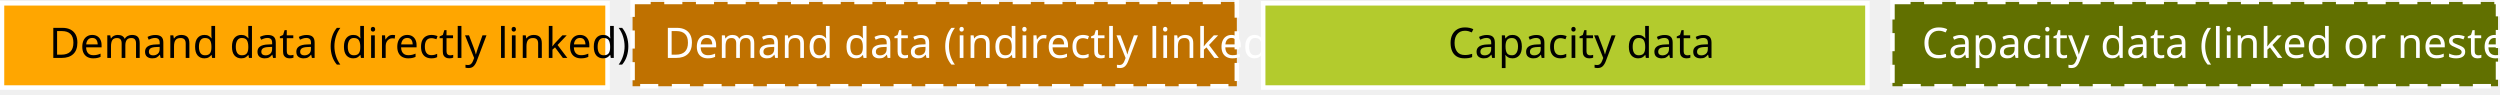
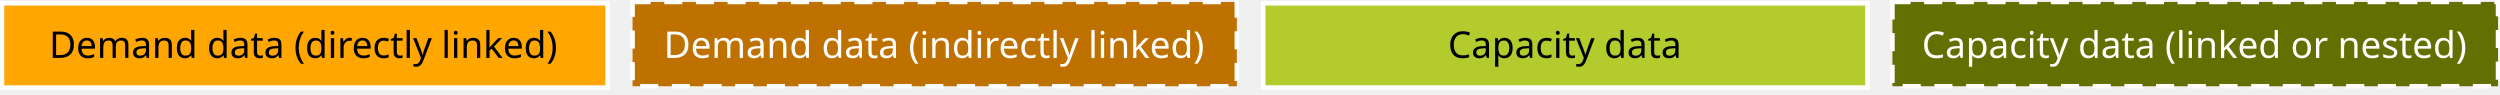
<svg xmlns="http://www.w3.org/2000/svg" width="1899" height="72" xml:space="preserve" overflow="hidden">
  <g transform="translate(-2134 -1172)">
    <rect x="2135.5" y="1174.5" width="460" height="64" stroke="#FFFFFF" stroke-width="3.438" stroke-miterlimit="8" fill="#FFA600" />
-     <text font-family="Calibri,Calibri_MSFontService,sans-serif" font-weight="400" font-size="32" transform="matrix(1 0 0 1 2171.38 1216)">Demand data (directly linked)</text>
+     <text font-family="Calibri,Calibri_MSFontService,sans-serif" font-weight="400" font-size="28" transform="matrix(1 0 0 1 2171.38 1216)">Demand data (directly linked)</text>
    <rect x="2614.5" y="1173.5" width="459" height="64" stroke="#FFFFFF" stroke-width="3.438" stroke-miterlimit="8" stroke-dasharray="13.75 10.312" fill="#BF7100" />
-     <text fill="#FFFFFF" font-family="Calibri,Calibri_MSFontService,sans-serif" font-weight="400" font-size="32" transform="matrix(1 0 0 1 2638.19 1216)">Demand data (indirectly linked)</text>
+     <text fill="#FFFFFF" font-family="Calibri,Calibri_MSFontService,sans-serif" font-weight="400" font-size="28" transform="matrix(1 0 0 1 2638.19 1216)">Demand data (indirectly linked)</text>
    <rect x="3093.5" y="1174.5" width="459" height="64" stroke="#FFFFFF" stroke-width="3.438" stroke-miterlimit="8" fill="#B3CB2D" />
-     <text font-family="Calibri,Calibri_MSFontService,sans-serif" font-weight="400" font-size="32" transform="matrix(1 0 0 1 3233.9 1216)">Capacity data</text>
+     <text font-family="Calibri,Calibri_MSFontService,sans-serif" font-weight="400" font-size="28" transform="matrix(1 0 0 1 3233.9 1216)">Capacity data</text>
    <rect x="3571.5" y="1173.5" width="460" height="64" stroke="#FFFFFF" stroke-width="3.438" stroke-miterlimit="8" stroke-dasharray="13.75 10.312" fill="#617000" />
-     <text fill="#FFFFFF" font-family="Calibri,Calibri_MSFontService,sans-serif" font-weight="400" font-size="32" transform="matrix(1 0 0 1 3593.86 1216)">Capacity data (linked or nested)</text>
+     <text fill="#FFFFFF" font-family="Calibri,Calibri_MSFontService,sans-serif" font-weight="400" font-size="28" transform="matrix(1 0 0 1 3593.86 1216)">Capacity data (linked or nested)</text>
  </g>
</svg>
